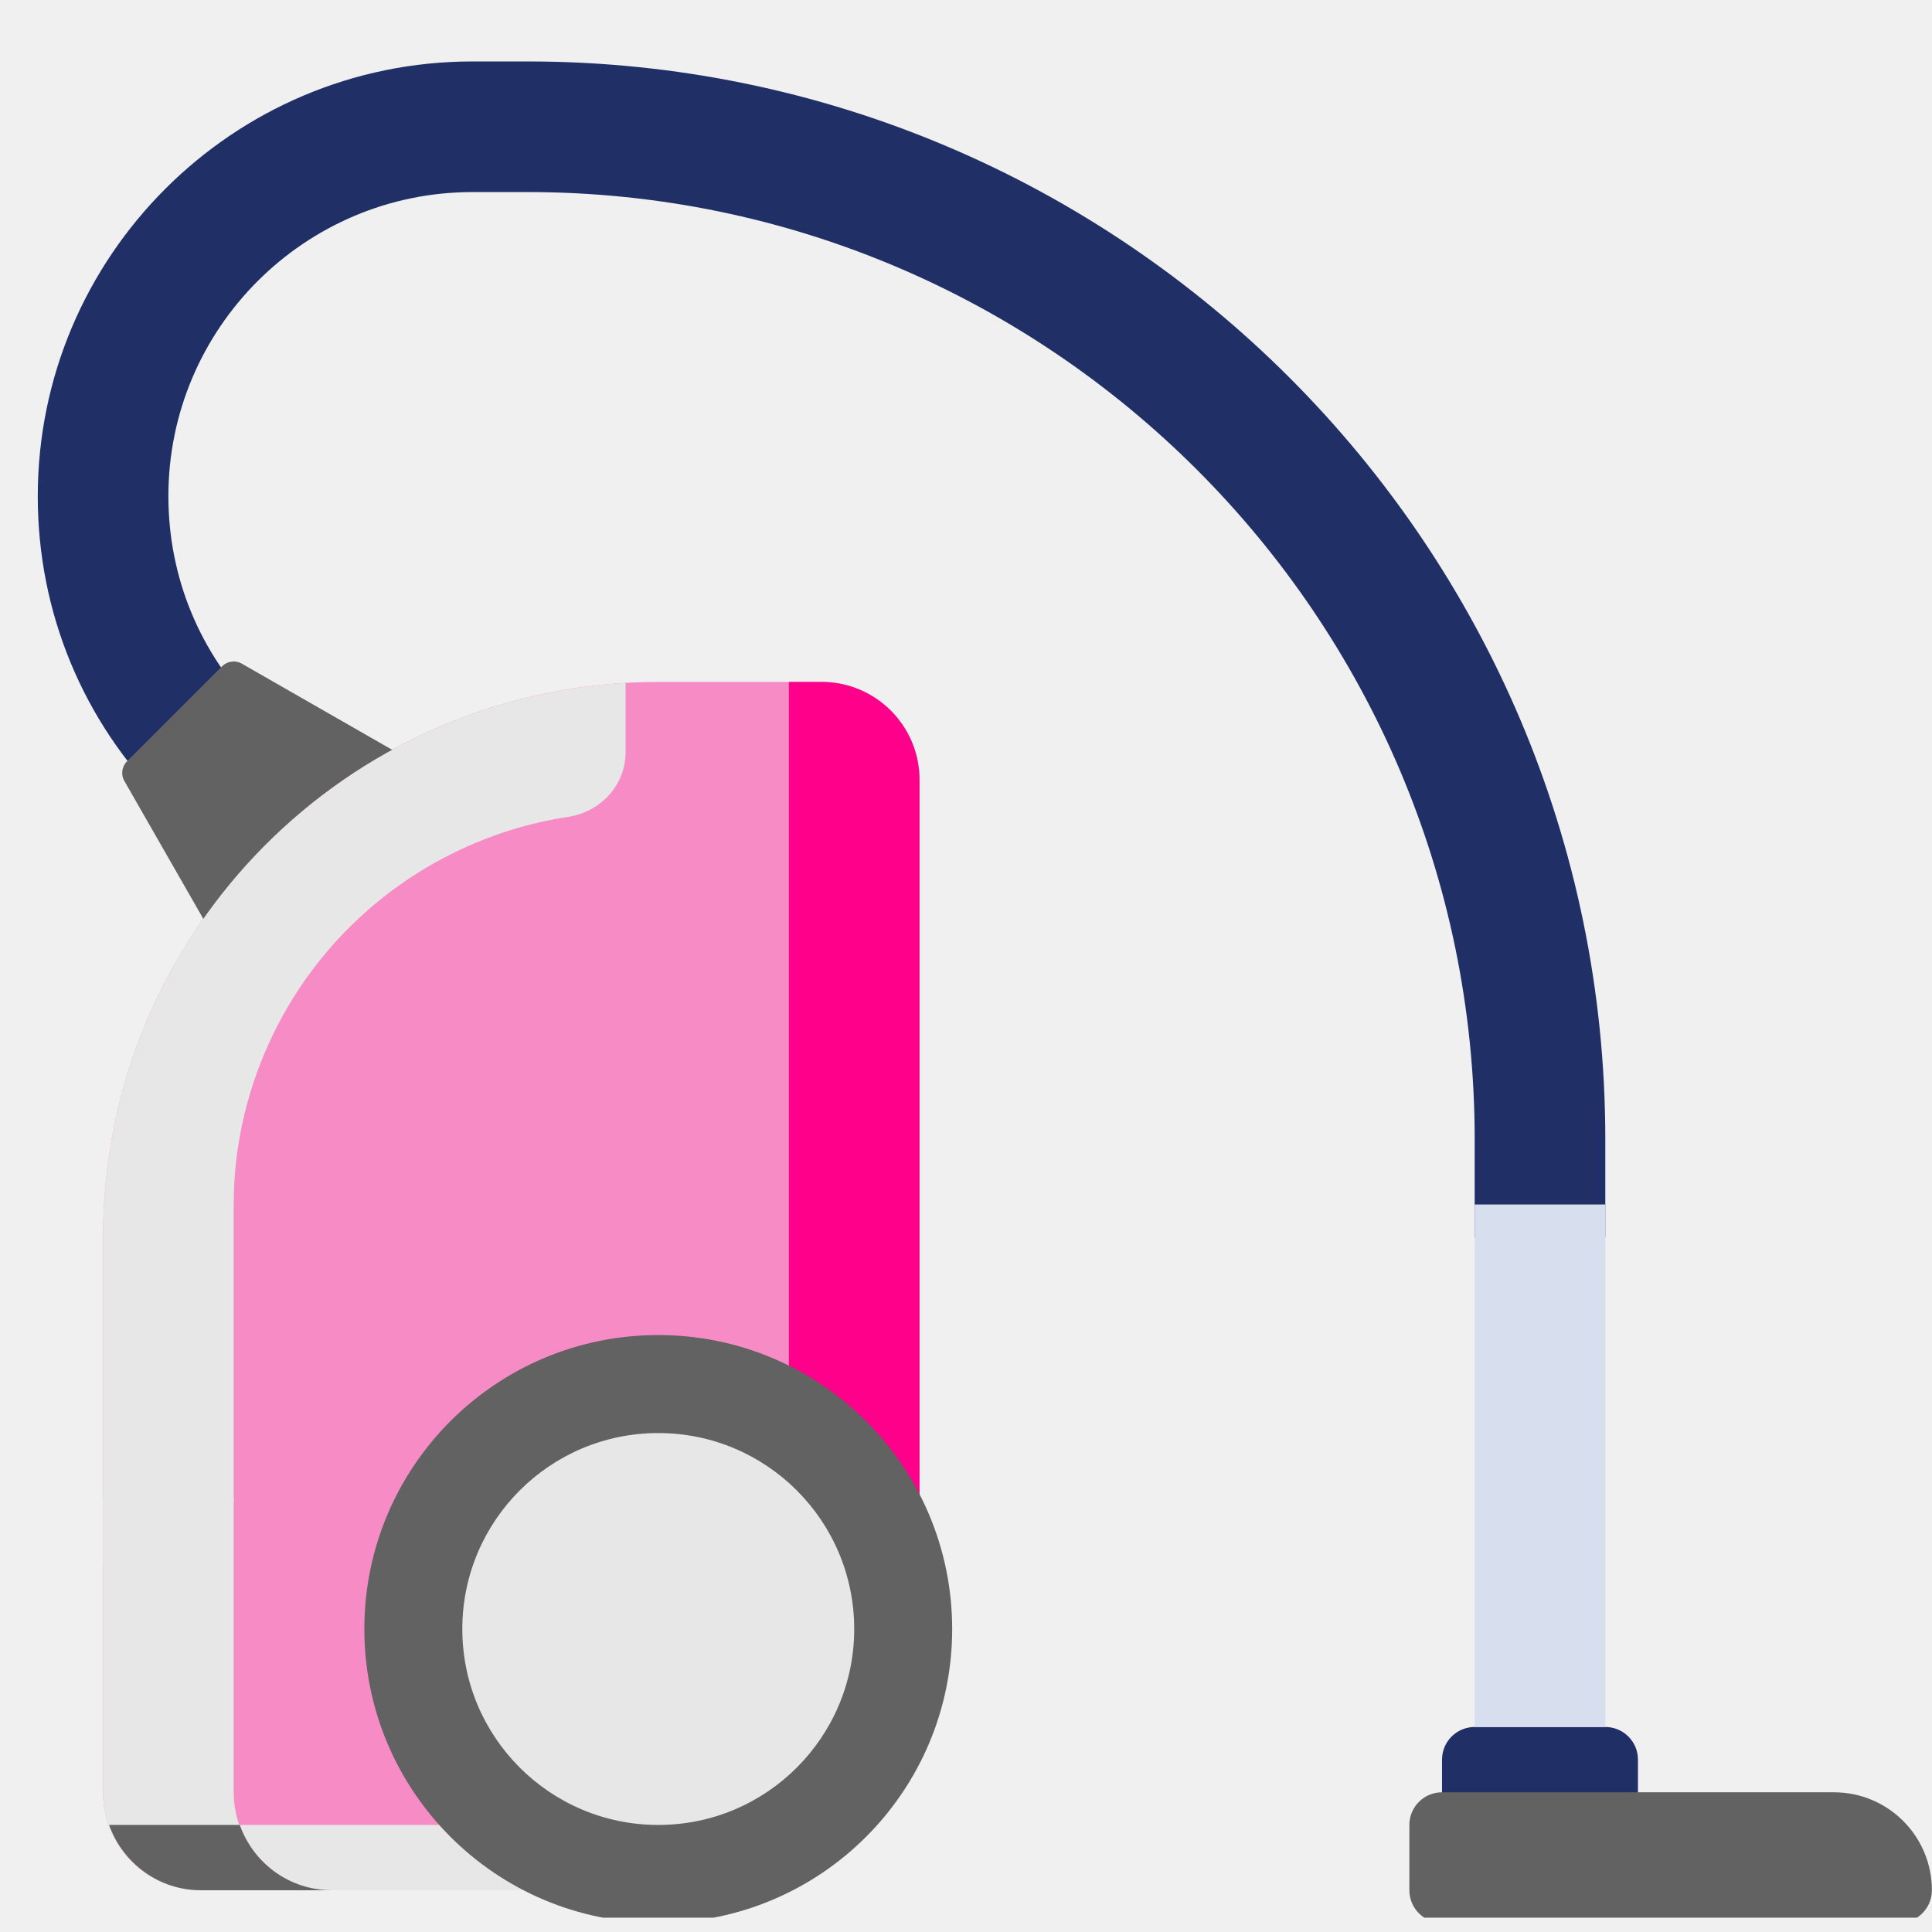
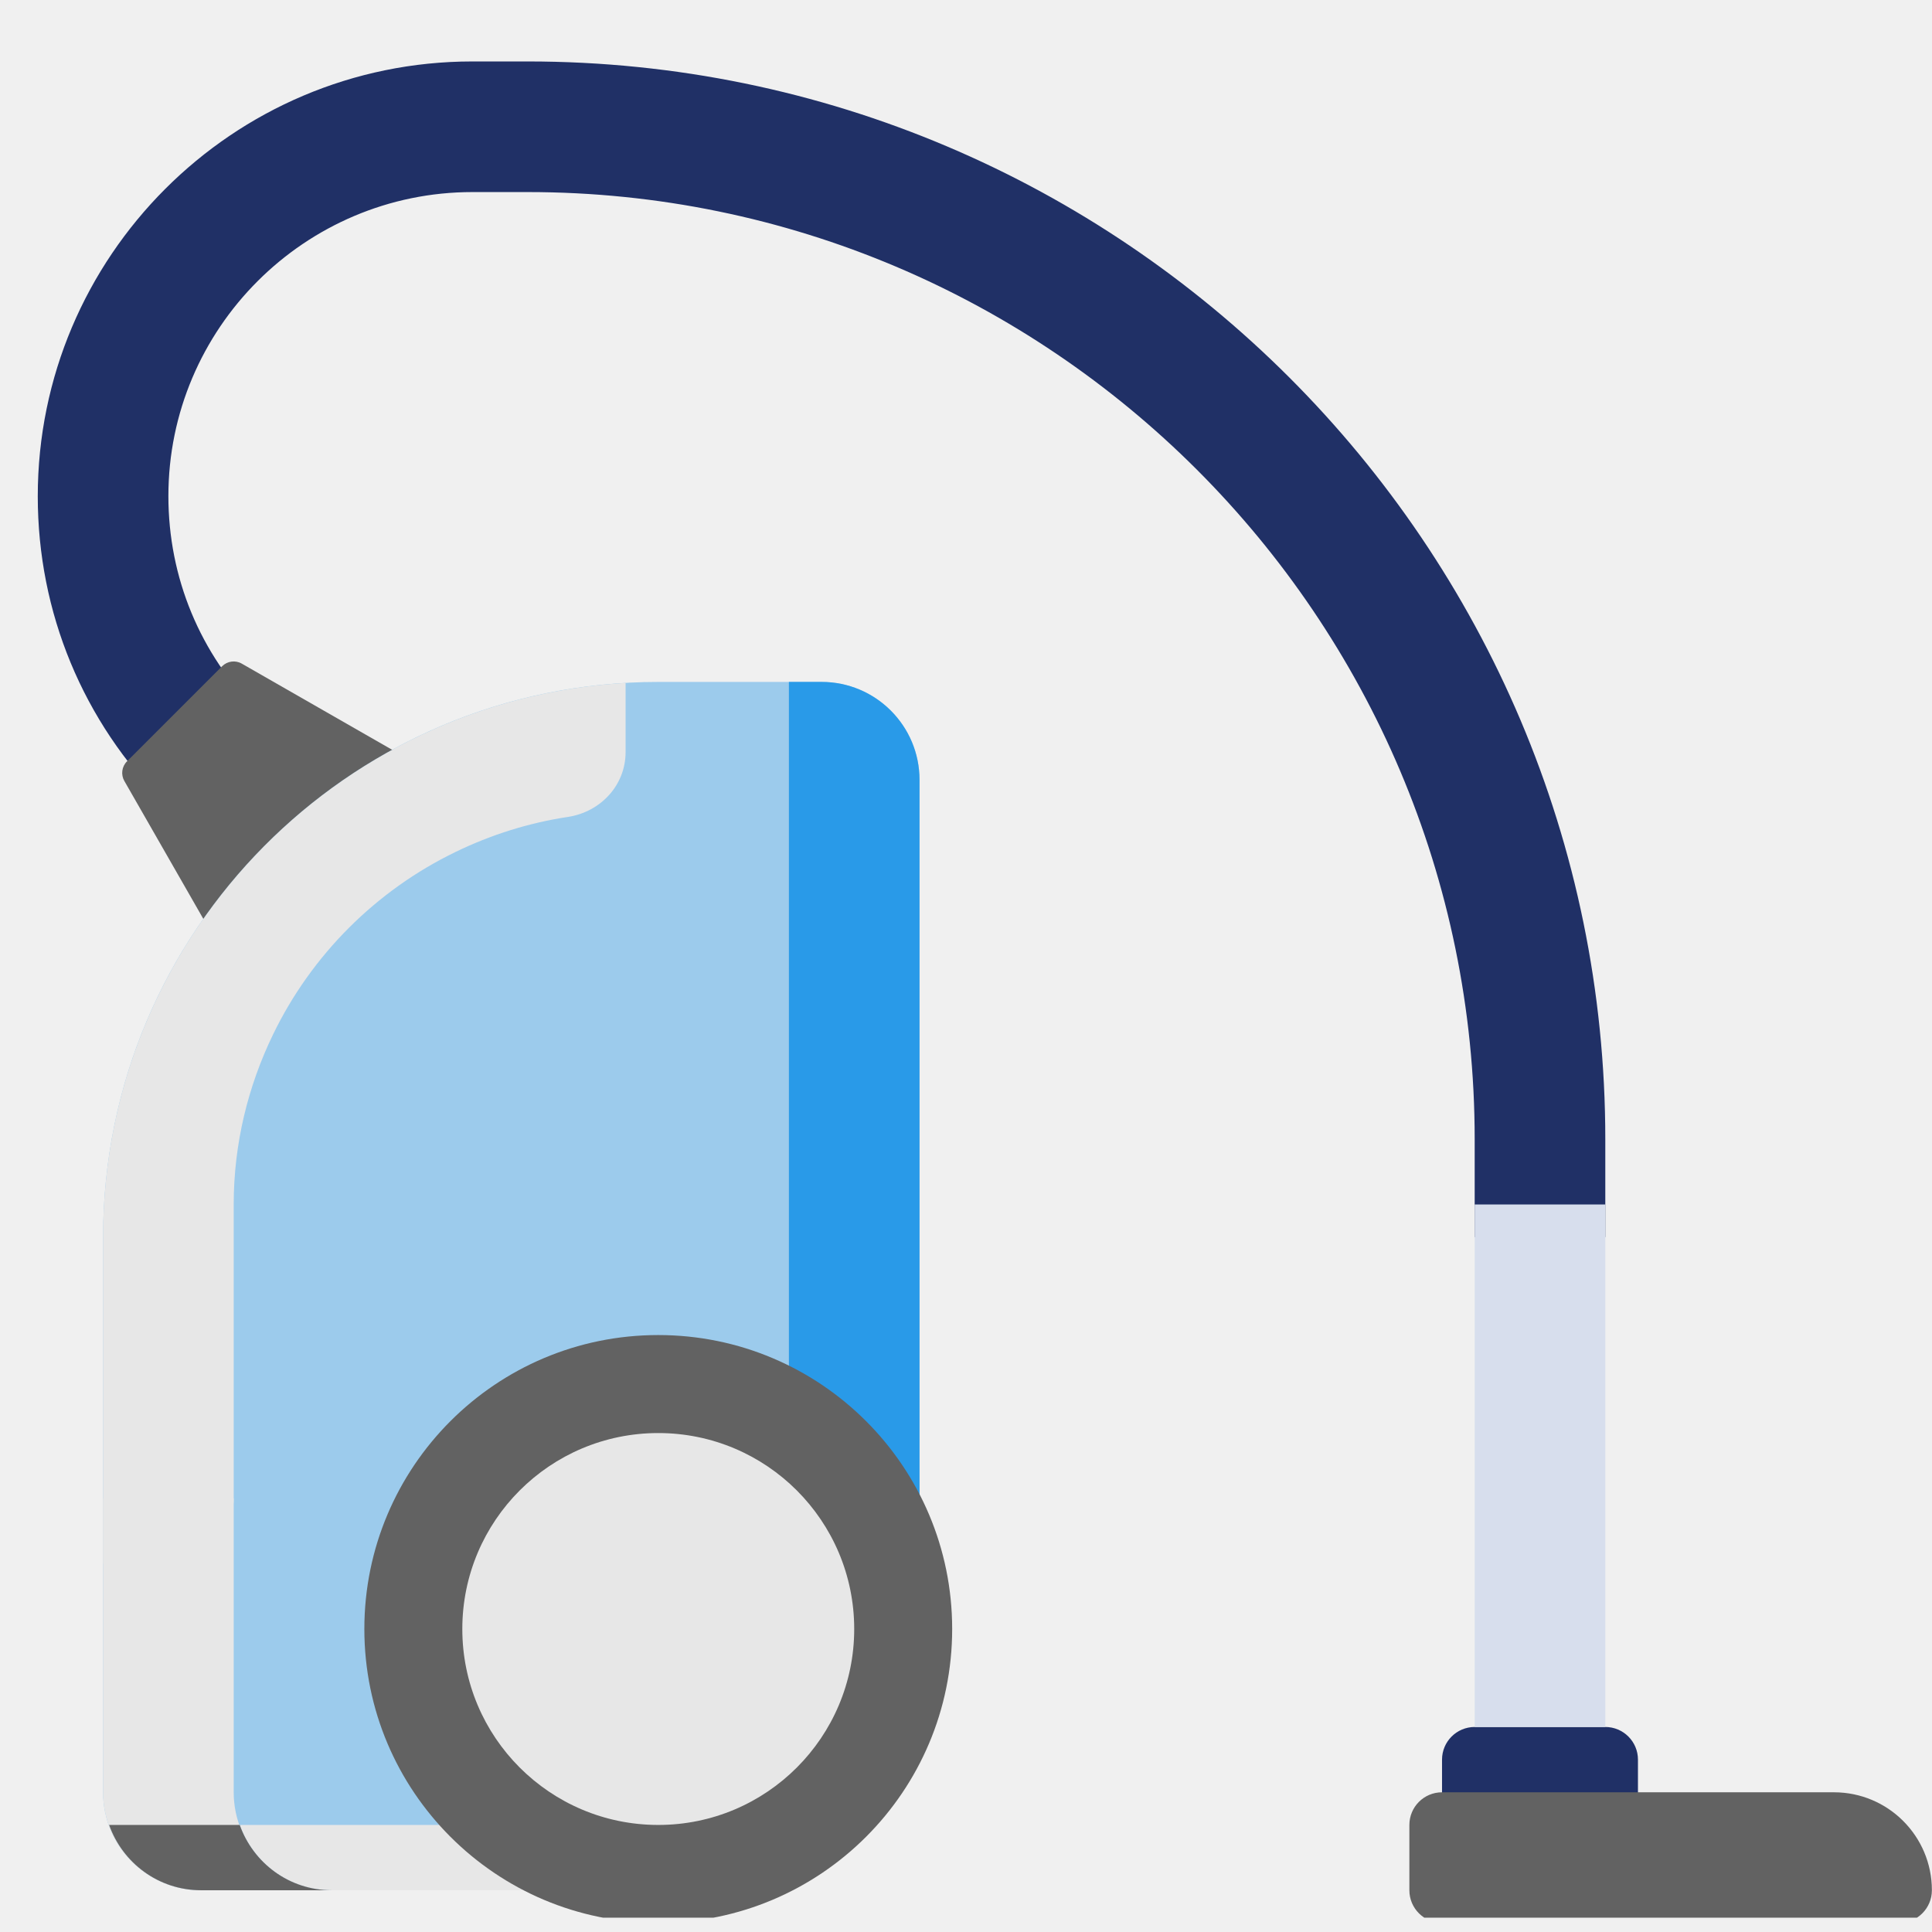
<svg xmlns="http://www.w3.org/2000/svg" width="51" height="51" viewBox="0 0 51 51" fill="none">
  <g clip-path="url(#clip0_7169_258846)">
    <path d="M13.928 1.622H12.471C6.144 1.622 0.997 6.769 0.997 13.101C0.997 16.166 2.19 19.047 4.358 21.214L6.796 18.776C5.28 17.26 4.445 15.245 4.445 13.096C4.445 8.671 8.046 5.07 12.471 5.07H13.928C27.713 5.07 38.928 16.285 38.928 30.07V32.657H42.376V30.07C42.376 14.384 29.615 1.622 13.928 1.622Z" fill="#203066" />
    <path d="M3.283 20.617L6.186 25.685L11.45 20.422L6.382 17.518C6.213 17.421 6.001 17.45 5.863 17.587L3.352 20.098C3.214 20.236 3.186 20.449 3.283 20.617Z" fill="#626262" />
-     <path d="M18.238 49.898H5.307C3.879 49.898 2.721 48.74 2.721 47.311V32.656C2.721 24.562 9.283 18.001 17.376 18.001H21.687C23.115 18.001 24.273 19.159 24.273 20.587V43.863C24.273 47.196 21.571 49.898 18.238 49.898Z" fill="#FF008A" fill-opacity="0.42" />
+     <path d="M18.238 49.898H5.307C3.879 49.898 2.721 48.74 2.721 47.311V32.656C2.721 24.562 9.283 18.001 17.376 18.001H21.687C23.115 18.001 24.273 19.159 24.273 20.587V43.863C24.273 47.196 21.571 49.898 18.238 49.898Z" fill="#299ae8" fill-opacity="0.42" />
    <path d="M6.169 47.311V39.553H2.721V47.311C2.721 48.74 3.879 49.898 5.307 49.898H8.756C7.327 49.898 6.169 48.74 6.169 47.311Z" fill="#E7E7E7" />
    <path d="M14.79 48.174H6.328C6.684 49.176 7.632 49.898 8.756 49.898H14.79V48.174H14.79Z" fill="#E7E7E7" />
    <path d="M42.376 45.588H38.928C38.452 45.588 38.066 45.974 38.066 46.45V48.174H43.238V46.45C43.238 45.974 42.852 45.588 42.376 45.588Z" fill="#203066" />
-     <path d="M21.687 18.001H20.825V40.415H24.273V20.587C24.273 19.159 23.115 18.001 21.687 18.001Z" fill="#FF008A" />
+     <path d="M21.687 18.001H20.825V40.415H24.273V20.587C24.273 19.159 23.115 18.001 21.687 18.001Z" fill="#299ae8" />
    <path d="M17.376 50.759C21.661 50.759 25.135 47.286 25.135 43.001C25.135 38.716 21.661 35.242 17.376 35.242C13.091 35.242 9.618 38.716 9.618 43.001C9.618 47.286 13.091 50.759 17.376 50.759Z" fill="#626262" />
    <path d="M17.377 48.174C20.233 48.174 22.549 45.858 22.549 43.002C22.549 40.145 20.233 37.829 17.377 37.829C14.52 37.829 12.204 40.145 12.204 43.002C12.204 45.858 14.52 48.174 17.377 48.174Z" fill="#E7E7E7" />
    <path d="M42.377 31.795H38.928V45.588H42.377V31.795Z" fill="#D7DEED" />
    <path d="M7.207 27.309C8.224 25.207 9.927 23.505 12.028 22.488C12.95 22.041 13.944 21.723 14.991 21.565C15.855 21.433 16.514 20.728 16.514 19.854V18.027C8.822 18.474 2.721 24.852 2.721 32.657V41.277H4.445C5.397 41.277 6.169 40.505 6.169 39.553V31.795C6.17 30.186 6.549 28.668 7.207 27.309Z" fill="#E7E7E7" />
    <path d="M38.066 47.312H48.411C49.839 47.312 50.997 48.469 50.997 49.898C50.997 50.374 50.611 50.76 50.135 50.76H38.066C37.59 50.76 37.204 50.374 37.204 49.898V48.174C37.204 47.697 37.59 47.312 38.066 47.312Z" fill="#626262" />
    <path d="M6.328 48.174H2.88C3.236 49.176 4.183 49.898 5.308 49.898H8.756C7.631 49.898 6.684 49.176 6.328 48.174Z" fill="#626262" />
  </g>
  <defs>
    <clipPath id="clip0_7169_258846">
      <rect width="50" height="50" fill="white" transform="translate(0.99707 0.62207)" />
    </clipPath>
  </defs>
</svg>
